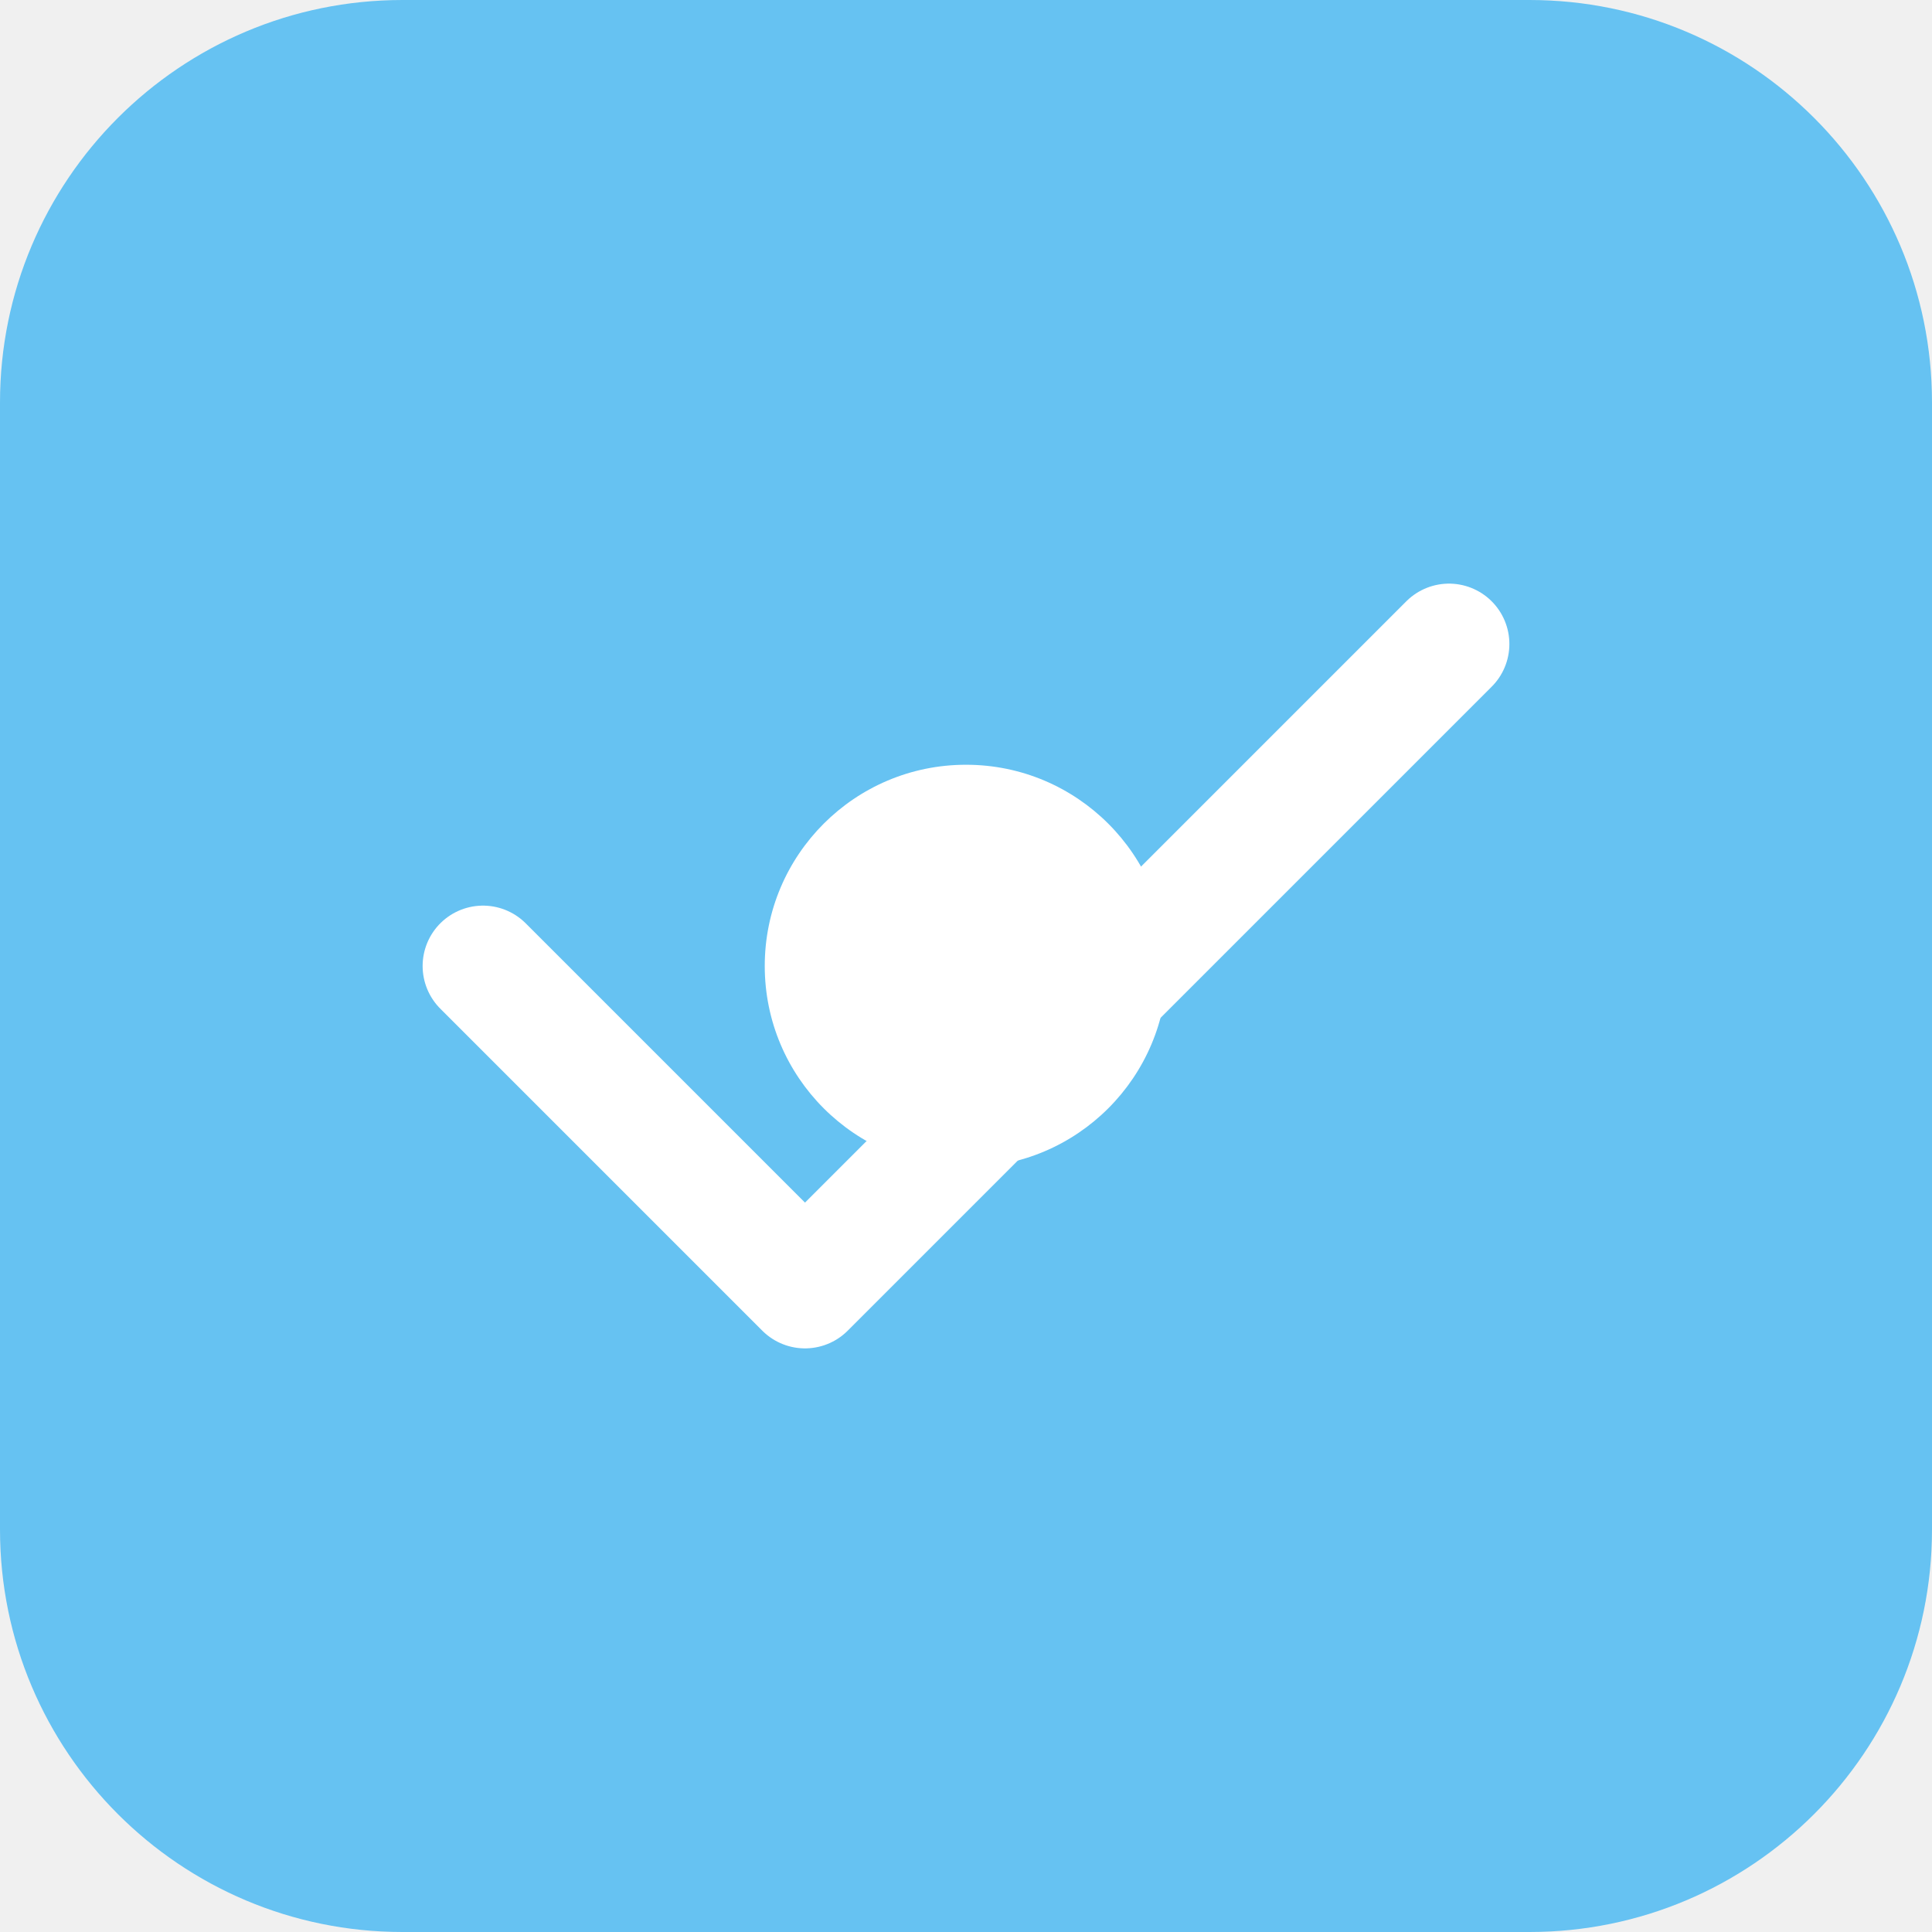
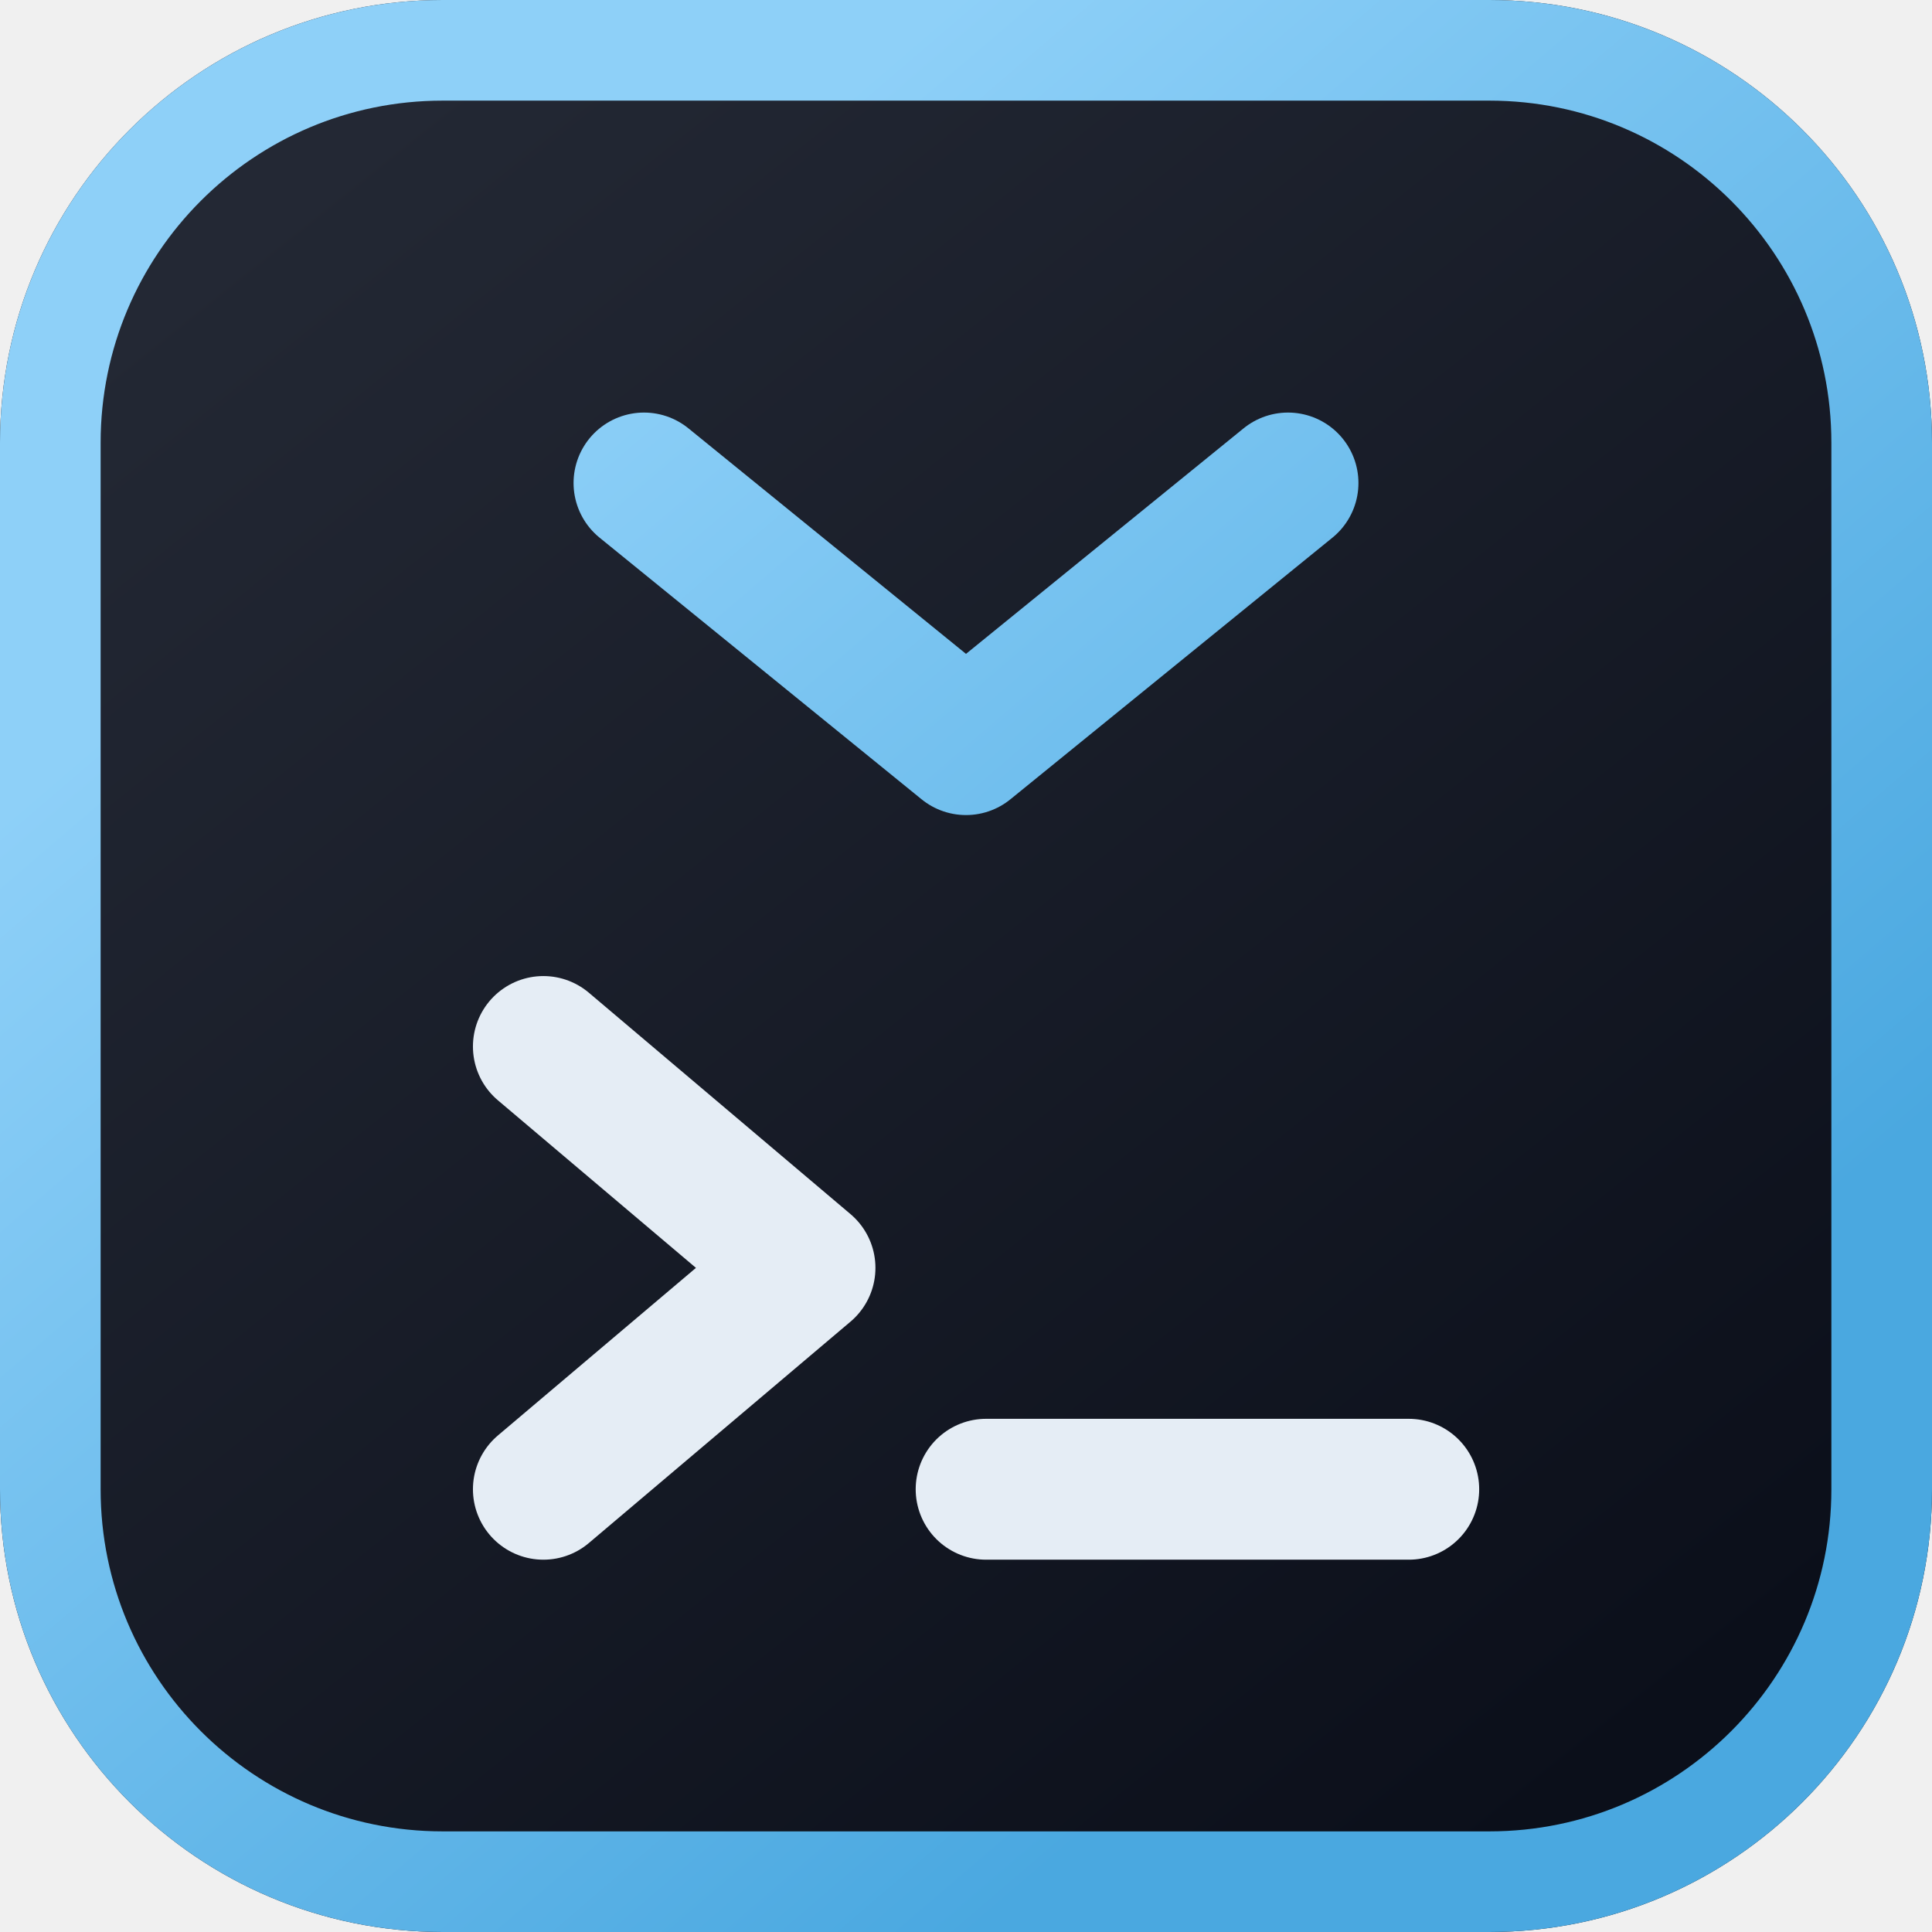
<svg xmlns="http://www.w3.org/2000/svg" width="48" height="48" viewBox="0 0 48 48" fill="none">
-   <rect width="48" height="48" rx="10" fill="#66c2f2" />
-   <path d="M12 24 L20 32 L36 16" stroke="white" stroke-width="3" stroke-linecap="round" stroke-linejoin="round" />
-   <circle cx="24" cy="24" r="5" fill="white" />
+   <defs>
+     <linearGradient id="ysgBg" x1="8" y1="4" x2="40" y2="44" gradientUnits="userSpaceOnUse">
+       <stop stop-color="#232834" />
+       <stop offset="1" stop-color="#0b0f1a" />
+     </linearGradient>
+     <linearGradient id="ysgAccent" x1="12" y1="10" x2="36" y2="38" gradientUnits="userSpaceOnUse">
+       <stop stop-color="#8ed0f8" />
+       <stop offset="1" stop-color="#4aa8e0" />
+     </linearGradient>
+   </defs>
+   <rect width="48" height="48" rx="11" fill="url(#ysgBg)" />
+   <rect x="1.25" y="1.25" width="45.5" height="45.5" rx="9.75" stroke="url(#ysgAccent)" stroke-width="2.5" />
+   <path d="M16 12 L24 18.5 L32 12" stroke="url(#ysgAccent)" stroke-width="3.5" stroke-linecap="round" stroke-linejoin="round" />
+   <path d="M13.5 26 L20 31.5 L13.5 37" stroke="#e5edf5" stroke-width="3.5" stroke-linecap="round" stroke-linejoin="round" />
+   <path d="M24.5 37 H35" stroke="#e5edf5" stroke-width="3.5" stroke-linecap="round" />
</svg>
